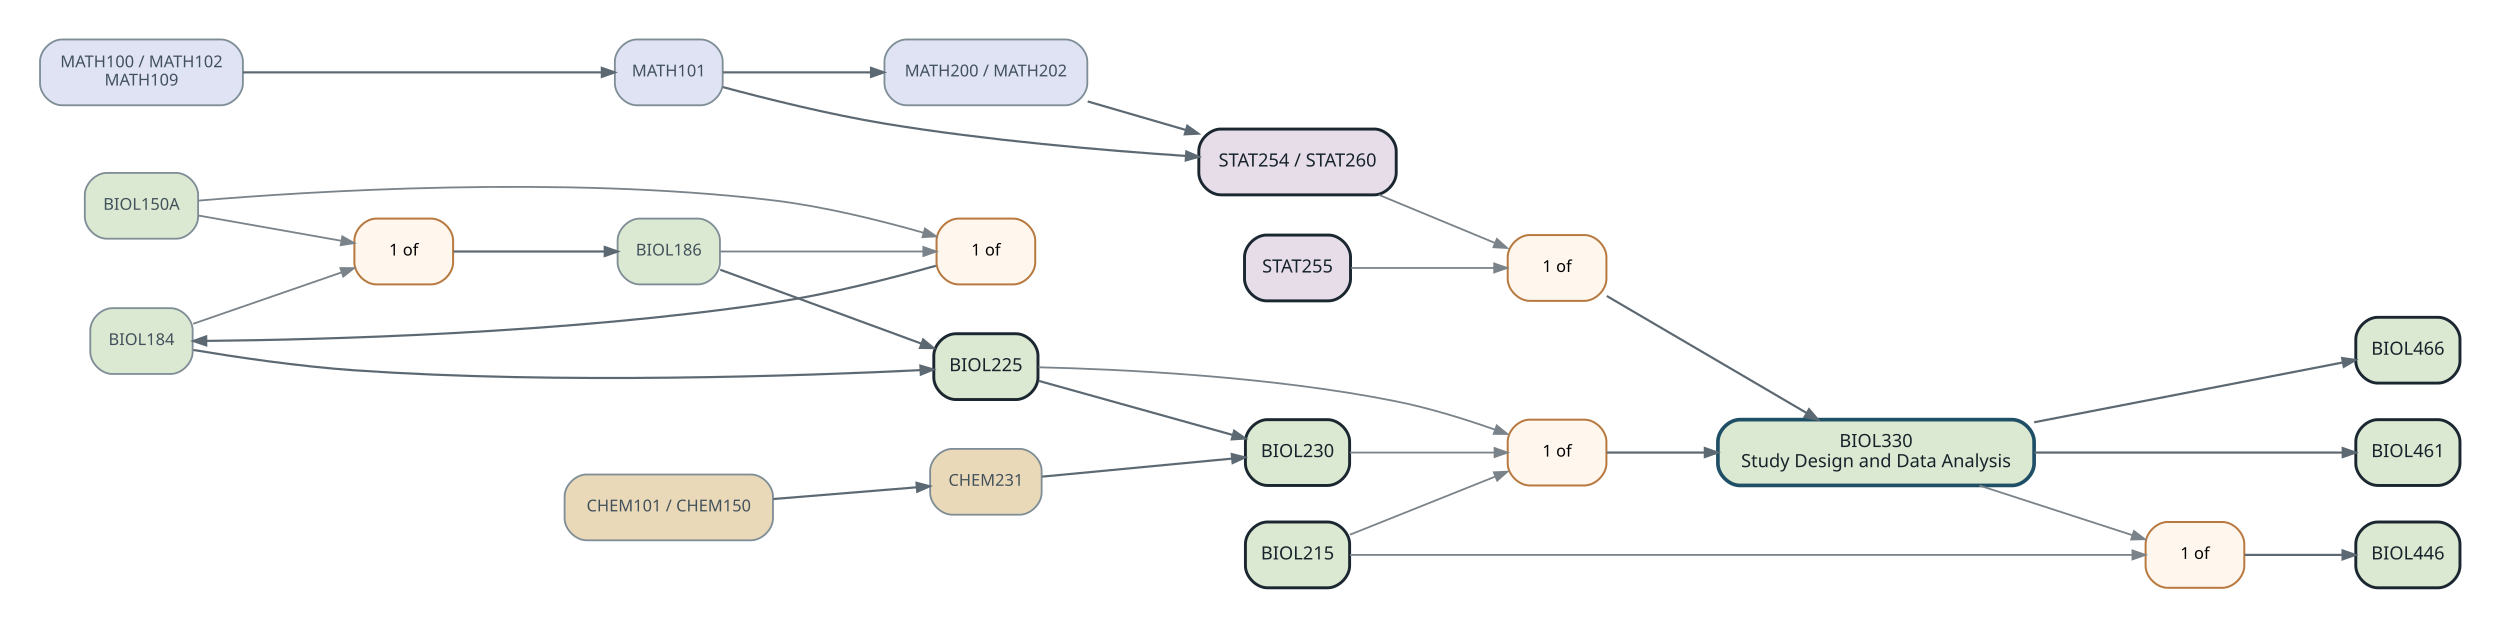
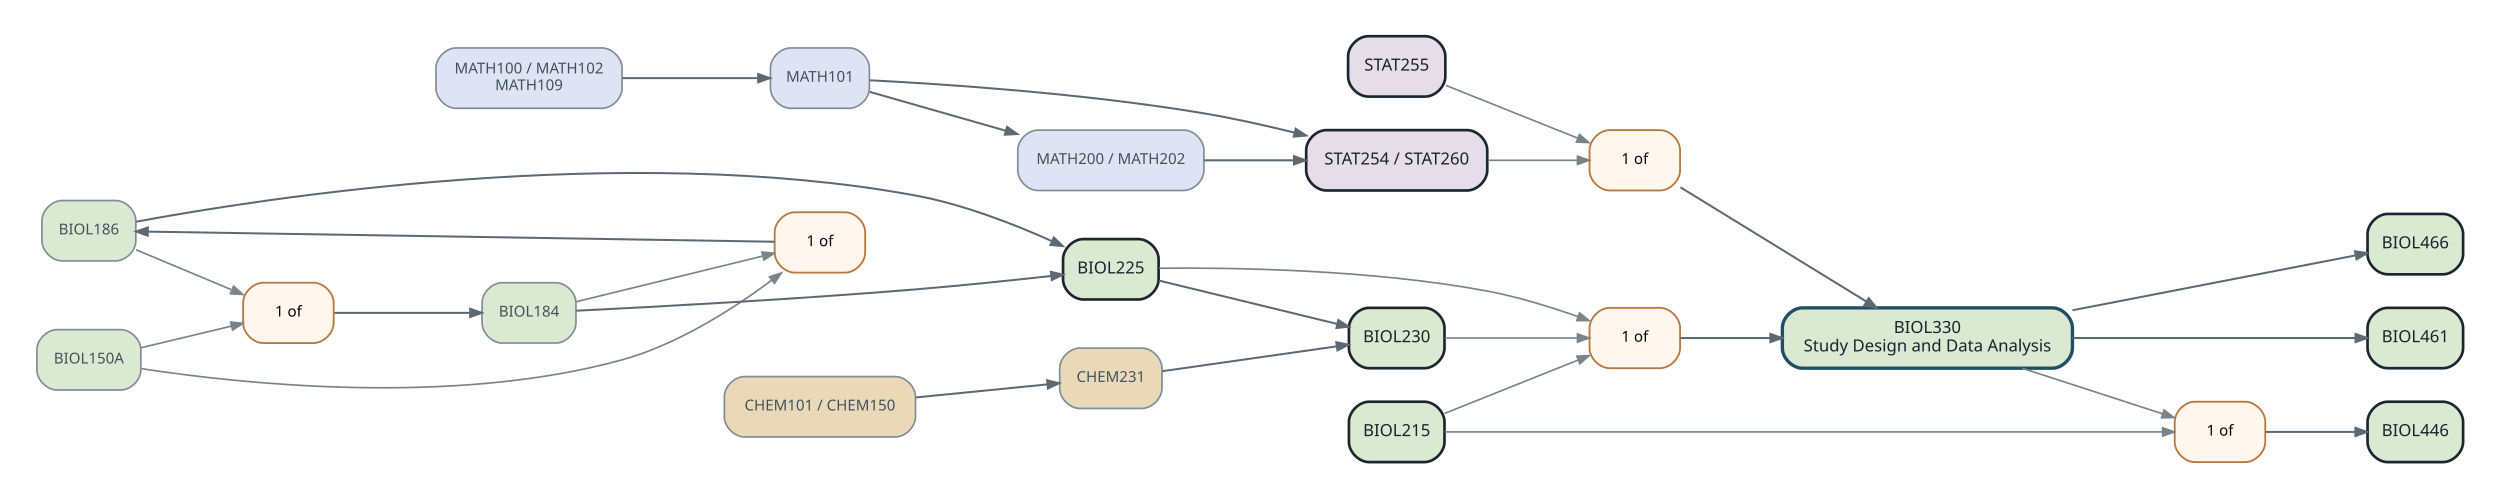
- <svg xmlns="http://www.w3.org/2000/svg" xmlns:xlink="http://www.w3.org/1999/xlink" width="1367pt" height="343pt" viewBox="0.00 0.00 1367.20 343.20">
-   <g id="graph0" class="graph" transform="scale(1 1) rotate(0) translate(21.6 321.6)">
+ <svg xmlns="http://www.w3.org/2000/svg" xmlns:xlink="http://www.w3.org/1999/xlink" width="1490pt" height="297pt" viewBox="0.00 0.00 1490.20 297.20">
+   <g id="graph0" class="graph" transform="scale(1 1) rotate(0) translate(21.6 275.6)">
    <g id="node1" class="node">
      <g id="a_node1">
        <a xlink:href="../../../courses/BIOL150A.html" xlink:title="BIOL150A: Modern Biology" target="_top">
-           <path fill="#dbe8d2" stroke="#7e8d96" d="M74.5,-227C74.5,-227 36.5,-227 36.5,-227 30.5,-227 24.5,-221 24.5,-215 24.5,-215 24.5,-203 24.5,-203 24.5,-197 30.5,-191 36.5,-191 36.5,-191 74.5,-191 74.5,-191 80.5,-191 86.5,-197 86.5,-203 86.5,-203 86.5,-215 86.5,-215 86.5,-221 80.5,-227 74.5,-227" />
-           <text text-anchor="middle" x="55.5" y="-206.8" font-family="Avenir Next" font-size="9.00" fill="#41515b">BIOL150A</text>
+           <path fill="#dbe8d2" stroke="#7e8d96" d="M50,-79C50,-79 12,-79 12,-79 6,-79 0,-73 0,-67 0,-67 0,-55 0,-55 0,-49 6,-43 12,-43 12,-43 50,-43 50,-43 56,-43 62,-49 62,-55 62,-55 62,-67 62,-67 62,-73 56,-79 50,-79" />
+           <text text-anchor="middle" x="31" y="-58.8" font-family="Avenir Next" font-size="9.00" fill="#41515b">BIOL150A</text>
        </a>
      </g>
    </g>
    <g id="node18" class="node">
-       <path fill="#fff7ee" stroke="#b7793f" stroke-width="1.1" d="M532.5,-202C532.5,-202 502.5,-202 502.5,-202 496.5,-202 490.5,-196 490.5,-190 490.5,-190 490.5,-178 490.5,-178 490.5,-172 496.5,-166 502.5,-166 502.5,-166 532.5,-166 532.5,-166 538.5,-166 544.5,-172 544.5,-178 544.5,-178 544.5,-190 544.5,-190 544.5,-196 538.5,-202 532.5,-202" />
-       <text text-anchor="middle" x="517.5" y="-181.8" font-family="Avenir Next" font-size="9.00">1 of</text>
+       <path fill="#fff7ee" stroke="#b7793f" stroke-width="1.1" d="M165,-107C165,-107 135,-107 135,-107 129,-107 123,-101 123,-95 123,-95 123,-83 123,-83 123,-77 129,-71 135,-71 135,-71 165,-71 165,-71 171,-71 177,-77 177,-83 177,-83 177,-95 177,-95 177,-101 171,-107 165,-107" />
+       <text text-anchor="middle" x="150" y="-86.8" font-family="Avenir Next" font-size="9.00">1 of</text>
    </g>
    <g id="edge1" class="edge">
-       <path fill="none" stroke="#7a8389" d="M86.59,-211.83C146.64,-216.9 285.49,-225.8 401,-212 429.22,-208.63 460.51,-200.78 483.4,-194.25" />
-       <polygon fill="#7a8389" stroke="#7a8389" points="484.18,-196.57 490.22,-192.27 482.81,-191.86 484.18,-196.57" />
+       <path fill="none" stroke="#7a8389" d="M62.13,-68.21C78.6,-72.15 99.03,-77.04 115.94,-81.09" />
+       <polygon fill="#7a8389" stroke="#7a8389" points="115.57,-83.52 122.95,-82.76 116.71,-78.75 115.57,-83.52" />
    </g>
    <g id="node19" class="node">
-       <path fill="#fff7ee" stroke="#b7793f" stroke-width="1.1" d="M214,-202C214,-202 184,-202 184,-202 178,-202 172,-196 172,-190 172,-190 172,-178 172,-178 172,-172 178,-166 184,-166 184,-166 214,-166 214,-166 220,-166 226,-172 226,-178 226,-178 226,-190 226,-190 226,-196 220,-202 214,-202" />
-       <text text-anchor="middle" x="199" y="-181.8" font-family="Avenir Next" font-size="9.00">1 of</text>
+       <path fill="#fff7ee" stroke="#b7793f" stroke-width="1.1" d="M482,-149C482,-149 452,-149 452,-149 446,-149 440,-143 440,-137 440,-137 440,-125 440,-125 440,-119 446,-113 452,-113 452,-113 482,-113 482,-113 488,-113 494,-119 494,-125 494,-125 494,-137 494,-137 494,-143 488,-149 482,-149" />
+       <text text-anchor="middle" x="467" y="-128.8" font-family="Avenir Next" font-size="9.00">1 of</text>
    </g>
    <g id="edge4" class="edge">
-       <path fill="none" stroke="#7a8389" d="M86.51,-203.7C109.45,-199.65 141.05,-194.06 164.76,-189.87" />
-       <polygon fill="#7a8389" stroke="#7a8389" points="165.37,-192.25 171.84,-188.62 164.52,-187.43 165.37,-192.25" />
+       <path fill="none" stroke="#7a8389" d="M62.43,-55.72C119.76,-46.93 247.15,-32.86 349,-61 382.3,-70.2 415.66,-91.66 438.19,-108.42" />
+       <polygon fill="#7a8389" stroke="#7a8389" points="436.9,-110.51 443.96,-112.78 439.86,-106.61 436.9,-110.51" />
    </g>
    <g id="node2" class="node">
      <g id="a_node2">
-         <a xlink:href="../../../courses/BIOL184.html" xlink:title="BIOL184: Evolution and Biodiversity" target="_top">
-           <path fill="#dbe8d2" stroke="#7e8d96" d="M71.5,-153C71.5,-153 39.5,-153 39.5,-153 33.5,-153 27.5,-147 27.5,-141 27.5,-141 27.5,-129 27.5,-129 27.5,-123 33.5,-117 39.5,-117 39.5,-117 71.5,-117 71.5,-117 77.5,-117 83.5,-123 83.5,-129 83.5,-129 83.5,-141 83.5,-141 83.5,-147 77.5,-153 71.5,-153" />
-           <text text-anchor="middle" x="55.5" y="-132.8" font-family="Avenir Next" font-size="9.00" fill="#41515b">BIOL184</text>
+         <a xlink:href="../../../courses/BIOL186.html" xlink:title="BIOL186: Physiology and Cell Biology" target="_top">
+           <path fill="#dbe8d2" stroke="#7e8d96" d="M47,-156C47,-156 15,-156 15,-156 9,-156 3,-150 3,-144 3,-144 3,-132 3,-132 3,-126 9,-120 15,-120 15,-120 47,-120 47,-120 53,-120 59,-126 59,-132 59,-132 59,-144 59,-144 59,-150 53,-156 47,-156" />
+           <text text-anchor="middle" x="31" y="-135.8" font-family="Avenir Next" font-size="9.00" fill="#41515b">BIOL186</text>
        </a>
      </g>
    </g>
    <g id="node7" class="node">
      <g id="a_node7">
        <a xlink:href="../../../courses/BIOL225.html" xlink:title="BIOL225: Principles of Cell Biology" target="_top">
-           <path fill="#dbe8d2" stroke="#1b2730" stroke-width="1.6" d="M534,-139C534,-139 501,-139 501,-139 495,-139 489,-133 489,-127 489,-127 489,-115 489,-115 489,-109 495,-103 501,-103 501,-103 534,-103 534,-103 540,-103 546,-109 546,-115 546,-115 546,-127 546,-127 546,-133 540,-139 534,-139" />
-           <text text-anchor="middle" x="517.5" y="-118.5" font-family="Avenir Next" font-size="10.00" fill="#17232b">BIOL225</text>
-         </a>
-       </g>
-     </g>
-     <g id="edge8" class="edge">
-       <path fill="none" stroke="#5d6972" stroke-width="1.2" d="M83.93,-130.12C107.26,-126.22 141.71,-121.09 172,-119 284.96,-111.21 419.23,-116.04 481.54,-119.08" />
-       <polygon fill="#5d6972" stroke="#5d6972" stroke-width="1.2" points="481.66,-121.54 488.77,-119.44 481.9,-116.64 481.66,-121.54" />
-     </g>
-     <g id="edge5" class="edge">
-       <path fill="none" stroke="#7a8389" d="M83.78,-144.45C106.98,-152.48 140.35,-164.04 165.04,-172.59" />
-       <polygon fill="#7a8389" stroke="#7a8389" points="164.34,-174.94 171.76,-174.91 165.94,-170.31 164.34,-174.94" />
+           <path fill="#dbe8d2" stroke="#1b2730" stroke-width="1.6" d="M657,-133C657,-133 624,-133 624,-133 618,-133 612,-127 612,-121 612,-121 612,-109 612,-109 612,-103 618,-97 624,-97 624,-97 657,-97 657,-97 663,-97 669,-103 669,-109 669,-109 669,-121 669,-121 669,-127 663,-133 657,-133" />
+           <text text-anchor="middle" x="640.5" y="-112.5" font-family="Avenir Next" font-size="10.00" fill="#17232b">BIOL225</text>
+         </a>
+       </g>
+     </g>
+     <g id="edge7" class="edge">
+       <path fill="none" stroke="#5d6972" stroke-width="1.2" d="M59.23,-143.38C134.14,-157.29 349.32,-191.15 524,-159 552.43,-153.77 582.92,-141.86 605.43,-131.75" />
+       <polygon fill="#5d6972" stroke="#5d6972" stroke-width="1.2" points="606.5,-133.95 611.85,-128.82 604.47,-129.5 606.5,-133.95" />
+     </g>
+     <g id="edge2" class="edge">
+       <path fill="none" stroke="#7a8389" d="M59.14,-126.64C76.06,-119.55 97.96,-110.38 115.9,-102.86" />
+       <polygon fill="#7a8389" stroke="#7a8389" points="117.31,-104.93 122.82,-99.97 115.41,-100.41 117.31,-104.93" />
    </g>
    <g id="node3" class="node">
      <g id="a_node3">
+         <a xlink:href="../../../courses/BIOL184.html" xlink:title="BIOL184: Evolution and Biodiversity" target="_top">
+           <path fill="#dbe8d2" stroke="#7e8d96" d="M309.5,-107C309.5,-107 277.5,-107 277.5,-107 271.5,-107 265.5,-101 265.5,-95 265.5,-95 265.5,-83 265.5,-83 265.5,-77 271.5,-71 277.5,-71 277.5,-71 309.5,-71 309.5,-71 315.5,-71 321.5,-77 321.5,-83 321.5,-83 321.5,-95 321.5,-95 321.5,-101 315.5,-107 309.5,-107" />
+           <text text-anchor="middle" x="293.5" y="-86.8" font-family="Avenir Next" font-size="9.00" fill="#41515b">BIOL184</text>
+         </a>
+       </g>
+     </g>
+     <g id="edge8" class="edge">
+       <path fill="none" stroke="#5d6972" stroke-width="1.2" d="M321.73,-90.29C364.73,-92.4 451,-96.98 524,-103 551.19,-105.24 581.92,-108.47 604.84,-111.01" />
+       <polygon fill="#5d6972" stroke="#5d6972" stroke-width="1.2" points="604.76,-113.47 611.99,-111.81 605.31,-108.6 604.76,-113.47" />
+     </g>
+     <g id="edge5" class="edge">
+       <path fill="none" stroke="#7a8389" d="M321.67,-95.66C351.79,-103.03 400.38,-114.93 432.75,-122.86" />
+       <polygon fill="#7a8389" stroke="#7a8389" points="432.41,-125.3 439.8,-124.58 433.58,-120.54 432.41,-125.3" />
+     </g>
+     <g id="node4" class="node">
+       <g id="a_node4">
        <a xlink:href="../../../courses/MATH100.html" xlink:title="Equivalent or cross-listed: MATH100: Calculus I | MATH102: Calculus for Students in the Social and Biological Sciences | MATH109: Introduction to Calculus" target="_top">
-           <path fill="#dfe3f4" stroke="#7e8d96" d="M99,-300C99,-300 12,-300 12,-300 6,-300 0,-294 0,-288 0,-288 0,-276 0,-276 0,-270 6,-264 12,-264 12,-264 99,-264 99,-264 105,-264 111,-270 111,-276 111,-276 111,-288 111,-288 111,-294 105,-300 99,-300" />
-           <text text-anchor="middle" x="55.5" y="-284.8" font-family="Avenir Next" font-size="9.00" fill="#41515b">MATH100 / MATH102</text>
-           <text text-anchor="middle" x="55.5" y="-274.8" font-family="Avenir Next" font-size="9.00" fill="#41515b">MATH109</text>
+           <path fill="#dfe3f4" stroke="#7e8d96" d="M337,-247C337,-247 250,-247 250,-247 244,-247 238,-241 238,-235 238,-235 238,-223 238,-223 238,-217 244,-211 250,-211 250,-211 337,-211 337,-211 343,-211 349,-217 349,-223 349,-223 349,-235 349,-235 349,-241 343,-247 337,-247" />
+           <text text-anchor="middle" x="293.5" y="-231.8" font-family="Avenir Next" font-size="9.00" fill="#41515b">MATH100 / MATH102</text>
+           <text text-anchor="middle" x="293.5" y="-221.8" font-family="Avenir Next" font-size="9.00" fill="#41515b">MATH109</text>
        </a>
      </g>
    </g>
    <g id="node6" class="node">
      <g id="a_node6">
        <a xlink:href="../../../courses/MATH101.html" xlink:title="MATH101: Calculus II" target="_top">
-           <path fill="#dfe3f4" stroke="#7e8d96" d="M361.5,-300C361.5,-300 326.5,-300 326.5,-300 320.5,-300 314.5,-294 314.5,-288 314.5,-288 314.5,-276 314.5,-276 314.5,-270 320.5,-264 326.5,-264 326.5,-264 361.5,-264 361.5,-264 367.5,-264 373.5,-270 373.5,-276 373.5,-276 373.5,-288 373.5,-288 373.5,-294 367.5,-300 361.5,-300" />
-           <text text-anchor="middle" x="344" y="-279.8" font-family="Avenir Next" font-size="9.00" fill="#41515b">MATH101</text>
+           <path fill="#dfe3f4" stroke="#7e8d96" d="M484.5,-247C484.5,-247 449.5,-247 449.5,-247 443.5,-247 437.5,-241 437.5,-235 437.5,-235 437.5,-223 437.5,-223 437.5,-217 443.5,-211 449.5,-211 449.5,-211 484.5,-211 484.5,-211 490.5,-211 496.5,-217 496.5,-223 496.5,-223 496.5,-235 496.5,-235 496.5,-241 490.5,-247 484.5,-247" />
+           <text text-anchor="middle" x="467" y="-226.8" font-family="Avenir Next" font-size="9.00" fill="#41515b">MATH101</text>
        </a>
      </g>
    </g>
    <g id="edge24" class="edge">
-       <path fill="none" stroke="#5d6972" stroke-width="1.2" d="M111.06,-282C168.66,-282 257.81,-282 307.12,-282" />
-       <polygon fill="#5d6972" stroke="#5d6972" stroke-width="1.2" points="307.39,-284.45 314.39,-282 307.39,-279.55 307.39,-284.45" />
-     </g>
-     <g id="node4" class="node">
-       <g id="a_node4">
-         <a xlink:href="../../../courses/BIOL186.html" xlink:title="BIOL186: Physiology and Cell Biology" target="_top">
-           <path fill="#dbe8d2" stroke="#7e8d96" d="M360,-202C360,-202 328,-202 328,-202 322,-202 316,-196 316,-190 316,-190 316,-178 316,-178 316,-172 322,-166 328,-166 328,-166 360,-166 360,-166 366,-166 372,-172 372,-178 372,-178 372,-190 372,-190 372,-196 366,-202 360,-202" />
-           <text text-anchor="middle" x="344" y="-181.8" font-family="Avenir Next" font-size="9.00" fill="#41515b">BIOL186</text>
-         </a>
-       </g>
-     </g>
-     <g id="edge7" class="edge">
-       <path fill="none" stroke="#5d6972" stroke-width="1.2" d="M372.17,-174.02C401.98,-163.07 449.87,-145.48 482.23,-133.59" />
-       <polygon fill="#5d6972" stroke="#5d6972" stroke-width="1.2" points="483.16,-135.86 488.88,-131.14 481.47,-131.26 483.16,-135.86" />
-     </g>
-     <g id="edge2" class="edge">
-       <path fill="none" stroke="#7a8389" d="M372.17,-184C402.29,-184 450.88,-184 483.25,-184" />
-       <polygon fill="#7a8389" stroke="#7a8389" points="483.3,-186.45 490.3,-184 483.3,-181.55 483.3,-186.45" />
+       <path fill="none" stroke="#5d6972" stroke-width="1.2" d="M349.24,-229C375.71,-229 406.74,-229 430.16,-229" />
+       <polygon fill="#5d6972" stroke="#5d6972" stroke-width="1.2" points="430.17,-231.45 437.17,-229 430.17,-226.55 430.17,-231.45" />
    </g>
    <g id="node5" class="node">
      <g id="a_node5">
        <a xlink:href="../../../courses/CHEM101.html" xlink:title="Equivalent or cross-listed: CHEM101: Fundamentals of Chemistry from Atoms to Materials | CHEM150: Engineering Chemistry" target="_top">
-           <path fill="#ead9b8" stroke="#7e8d96" d="M389,-62C389,-62 299,-62 299,-62 293,-62 287,-56 287,-50 287,-50 287,-38 287,-38 287,-32 293,-26 299,-26 299,-26 389,-26 389,-26 395,-26 401,-32 401,-38 401,-38 401,-50 401,-50 401,-56 395,-62 389,-62" />
-           <text text-anchor="middle" x="344" y="-41.8" font-family="Avenir Next" font-size="9.00" fill="#41515b">CHEM101 / CHEM150</text>
+           <path fill="#ead9b8" stroke="#7e8d96" d="M512,-51C512,-51 422,-51 422,-51 416,-51 410,-45 410,-39 410,-39 410,-27 410,-27 410,-21 416,-15 422,-15 422,-15 512,-15 512,-15 518,-15 524,-21 524,-27 524,-27 524,-39 524,-39 524,-45 518,-51 512,-51" />
+           <text text-anchor="middle" x="467" y="-30.8" font-family="Avenir Next" font-size="9.00" fill="#41515b">CHEM101 / CHEM150</text>
        </a>
      </g>
    </g>
    <g id="node8" class="node">
      <g id="a_node8">
        <a xlink:href="../../../courses/CHEM231.html" xlink:title="CHEM231: Introduction to Organic Chemistry" target="_top">
-           <path fill="#ead9b8" stroke="#7e8d96" d="M536,-76C536,-76 499,-76 499,-76 493,-76 487,-70 487,-64 487,-64 487,-52 487,-52 487,-46 493,-40 499,-40 499,-40 536,-40 536,-40 542,-40 548,-46 548,-52 548,-52 548,-64 548,-64 548,-70 542,-76 536,-76" />
-           <text text-anchor="middle" x="517.5" y="-55.8" font-family="Avenir Next" font-size="9.00" fill="#41515b">CHEM231</text>
+           <path fill="#ead9b8" stroke="#7e8d96" d="M659,-68C659,-68 622,-68 622,-68 616,-68 610,-62 610,-56 610,-56 610,-44 610,-44 610,-38 616,-32 622,-32 622,-32 659,-32 659,-32 665,-32 671,-38 671,-44 671,-44 671,-56 671,-56 671,-62 665,-68 659,-68" />
+           <text text-anchor="middle" x="640.5" y="-47.8" font-family="Avenir Next" font-size="9.00" fill="#41515b">CHEM231</text>
        </a>
      </g>
    </g>
    <g id="edge23" class="edge">
-       <path fill="none" stroke="#5d6972" stroke-width="1.2" d="M401.16,-48.58C426.89,-50.69 456.69,-53.12 479.55,-54.98" />
-       <polygon fill="#5d6972" stroke="#5d6972" stroke-width="1.2" points="479.54,-57.44 486.71,-55.57 479.94,-52.56 479.54,-57.44" />
+       <path fill="none" stroke="#5d6972" stroke-width="1.2" d="M524.16,-38.57C549.89,-41.12 579.69,-44.07 602.55,-46.34" />
+       <polygon fill="#5d6972" stroke="#5d6972" stroke-width="1.2" points="602.51,-48.79 609.71,-47.05 602.99,-43.92 602.51,-48.79" />
    </g>
    <g id="node9" class="node">
      <g id="a_node9">
        <a xlink:href="../../../courses/MATH200.html" xlink:title="Equivalent or cross-listed: MATH200: Calculus III | MATH202: Intermediate Calculus for CSC and EOS" target="_top">
-           <path fill="#dfe3f4" stroke="#7e8d96" d="M561,-300C561,-300 474,-300 474,-300 468,-300 462,-294 462,-288 462,-288 462,-276 462,-276 462,-270 468,-264 474,-264 474,-264 561,-264 561,-264 567,-264 573,-270 573,-276 573,-276 573,-288 573,-288 573,-294 567,-300 561,-300" />
-           <text text-anchor="middle" x="517.5" y="-279.8" font-family="Avenir Next" font-size="9.00" fill="#41515b">MATH200 / MATH202</text>
+           <path fill="#dfe3f4" stroke="#7e8d96" d="M684,-198C684,-198 597,-198 597,-198 591,-198 585,-192 585,-186 585,-186 585,-174 585,-174 585,-168 591,-162 597,-162 597,-162 684,-162 684,-162 690,-162 696,-168 696,-174 696,-174 696,-186 696,-186 696,-192 690,-198 684,-198" />
+           <text text-anchor="middle" x="640.5" y="-177.8" font-family="Avenir Next" font-size="9.00" fill="#41515b">MATH200 / MATH202</text>
        </a>
      </g>
    </g>
    <g id="edge25" class="edge">
-       <path fill="none" stroke="#5d6972" stroke-width="1.2" d="M373.71,-282C395.68,-282 426.79,-282 454.37,-282" />
-       <polygon fill="#5d6972" stroke="#5d6972" stroke-width="1.2" points="454.67,-284.45 461.67,-282 454.67,-279.55 454.67,-284.45" />
+       <path fill="none" stroke="#5d6972" stroke-width="1.2" d="M496.71,-220.8C518.77,-214.49 550.06,-205.56 577.72,-197.65" />
+       <polygon fill="#5d6972" stroke="#5d6972" stroke-width="1.2" points="578.61,-199.94 584.67,-195.67 577.27,-195.23 578.61,-199.94" />
    </g>
    <g id="node12" class="node">
      <g id="a_node12">
        <a xlink:href="../../../courses/STAT254.html" xlink:title="Equivalent or cross-listed: STAT254: Probability and Statistics for Engineers | STAT260: Introduction to Probability and Statistics I" target="_top">
-           <path fill="#e6dde9" stroke="#1b2730" stroke-width="1.6" d="M730,-251C730,-251 646,-251 646,-251 640,-251 634,-245 634,-239 634,-239 634,-227 634,-227 634,-221 640,-215 646,-215 646,-215 730,-215 730,-215 736,-215 742,-221 742,-227 742,-227 742,-239 742,-239 742,-245 736,-251 730,-251" />
-           <text text-anchor="middle" x="688" y="-230.5" font-family="Avenir Next" font-size="10.00" fill="#17232b">STAT254 / STAT260</text>
+           <path fill="#e6dde9" stroke="#1b2730" stroke-width="1.6" d="M853,-198C853,-198 769,-198 769,-198 763,-198 757,-192 757,-186 757,-186 757,-174 757,-174 757,-168 763,-162 769,-162 769,-162 853,-162 853,-162 859,-162 865,-168 865,-174 865,-174 865,-186 865,-186 865,-192 859,-198 853,-198" />
+           <text text-anchor="middle" x="811" y="-177.5" font-family="Avenir Next" font-size="10.00" fill="#17232b">STAT254 / STAT260</text>
        </a>
      </g>
    </g>
    <g id="edge27" class="edge">
-       <path fill="none" stroke="#5d6972" stroke-width="1.2" d="M373.62,-273.95C397.16,-267.62 431.5,-259.05 462,-254 517.48,-244.82 581.37,-239.34 626.85,-236.29" />
-       <polygon fill="#5d6972" stroke="#5d6972" stroke-width="1.2" points="627.17,-238.72 633.99,-235.82 626.85,-233.83 627.17,-238.72" />
+       <path fill="none" stroke="#5d6972" stroke-width="1.2" d="M496.61,-227.73C539.98,-225.51 624.85,-219.95 696,-208 713.74,-205.02 732.81,-200.77 750.17,-196.47" />
+       <polygon fill="#5d6972" stroke="#5d6972" stroke-width="1.2" points="750.79,-198.84 756.99,-194.76 749.6,-194.09 750.79,-198.84" />
    </g>
    <g id="node11" class="node">
      <g id="a_node11">
        <a xlink:href="../../../courses/BIOL230.html" xlink:title="BIOL230: Principles of Genetics" target="_top">
-           <path fill="#dbe8d2" stroke="#1b2730" stroke-width="1.6" d="M704.5,-92C704.5,-92 671.5,-92 671.5,-92 665.5,-92 659.5,-86 659.5,-80 659.5,-80 659.5,-68 659.5,-68 659.5,-62 665.5,-56 671.5,-56 671.5,-56 704.5,-56 704.5,-56 710.5,-56 716.5,-62 716.5,-68 716.5,-68 716.5,-80 716.5,-80 716.5,-86 710.5,-92 704.5,-92" />
-           <text text-anchor="middle" x="688" y="-71.5" font-family="Avenir Next" font-size="10.00" fill="#17232b">BIOL230</text>
+           <path fill="#dbe8d2" stroke="#1b2730" stroke-width="1.6" d="M827.5,-92C827.5,-92 794.5,-92 794.5,-92 788.5,-92 782.5,-86 782.5,-80 782.5,-80 782.5,-68 782.5,-68 782.5,-62 788.5,-56 794.5,-56 794.5,-56 827.5,-56 827.5,-56 833.5,-56 839.5,-62 839.5,-68 839.5,-68 839.5,-80 839.5,-80 839.5,-86 833.5,-92 827.5,-92" />
+           <text text-anchor="middle" x="811" y="-71.5" font-family="Avenir Next" font-size="10.00" fill="#17232b">BIOL230</text>
        </a>
      </g>
    </g>
    <g id="edge9" class="edge">
-       <path fill="none" stroke="#5d6972" stroke-width="1.2" d="M546.32,-113.24C575.44,-105.12 621.18,-92.36 652.56,-83.61" />
-       <polygon fill="#5d6972" stroke="#5d6972" stroke-width="1.2" points="653.33,-85.94 659.41,-81.69 652.01,-81.22 653.33,-85.94" />
+       <path fill="none" stroke="#5d6972" stroke-width="1.2" d="M669.32,-108.23C698.44,-101.15 744.18,-90.01 775.56,-82.38" />
+       <polygon fill="#5d6972" stroke="#5d6972" stroke-width="1.2" points="776.19,-84.75 782.41,-80.71 775.03,-79.99 776.19,-84.75" />
    </g>
    <g id="node21" class="node">
-       <path fill="#fff7ee" stroke="#b7793f" stroke-width="1.1" d="M845,-92C845,-92 815,-92 815,-92 809,-92 803,-86 803,-80 803,-80 803,-68 803,-68 803,-62 809,-56 815,-56 815,-56 845,-56 845,-56 851,-56 857,-62 857,-68 857,-68 857,-80 857,-80 857,-86 851,-92 845,-92" />
-       <text text-anchor="middle" x="830" y="-71.8" font-family="Avenir Next" font-size="9.00">1 of</text>
+       <path fill="#fff7ee" stroke="#b7793f" stroke-width="1.1" d="M968,-92C968,-92 938,-92 938,-92 932,-92 926,-86 926,-80 926,-80 926,-68 926,-68 926,-62 932,-56 938,-56 938,-56 968,-56 968,-56 974,-56 980,-62 980,-68 980,-68 980,-80 980,-80 980,-86 974,-92 968,-92" />
+       <text text-anchor="middle" x="953" y="-71.8" font-family="Avenir Next" font-size="9.00">1 of</text>
    </g>
    <g id="edge14" class="edge">
-       <path fill="none" stroke="#7a8389" d="M546.31,-120.65C588.86,-119.67 672.51,-115.95 742,-102 760.24,-98.34 780.02,-92.16 796.11,-86.53" />
-       <polygon fill="#7a8389" stroke="#7a8389" points="796.99,-88.82 802.76,-84.17 795.34,-84.2 796.99,-88.82" />
+       <path fill="none" stroke="#7a8389" d="M669.3,-115.63C711.84,-116.08 795.46,-114.99 865,-102 883.29,-98.58 903.07,-92.42 919.15,-86.75" />
+       <polygon fill="#7a8389" stroke="#7a8389" points="920.04,-89.03 925.8,-84.36 918.38,-84.42 920.04,-89.03" />
    </g>
    <g id="edge10" class="edge">
-       <path fill="none" stroke="#5d6972" stroke-width="1.2" d="M548.24,-60.82C577.28,-63.58 621.46,-67.78 652.13,-70.69" />
-       <polygon fill="#5d6972" stroke="#5d6972" stroke-width="1.2" points="652.04,-73.14 659.24,-71.36 652.5,-68.26 652.04,-73.14" />
+       <path fill="none" stroke="#5d6972" stroke-width="1.2" d="M671.24,-54.24C700.28,-58.37 744.46,-64.66 775.13,-69.03" />
+       <polygon fill="#5d6972" stroke="#5d6972" stroke-width="1.2" points="774.96,-71.48 782.24,-70.05 775.65,-66.63 774.96,-71.48" />
    </g>
    <g id="edge26" class="edge">
-       <path fill="none" stroke="#5d6972" stroke-width="1.2" d="M573.21,-266.09C590.34,-261.11 609.35,-255.58 626.84,-250.5" />
-       <polygon fill="#5d6972" stroke="#5d6972" stroke-width="1.2" points="627.68,-252.8 633.72,-248.49 626.31,-248.1 627.68,-252.8" />
+       <path fill="none" stroke="#5d6972" stroke-width="1.2" d="M696.21,-180C713.19,-180 732.01,-180 749.37,-180" />
+       <polygon fill="#5d6972" stroke="#5d6972" stroke-width="1.2" points="749.72,-182.45 756.72,-180 749.72,-177.55 749.72,-182.45" />
    </g>
    <g id="node10" class="node">
      <g id="a_node10">
        <a xlink:href="../../../courses/BIOL215.html" xlink:title="BIOL215: Principles of Ecology" target="_top">
-           <path fill="#dbe8d2" stroke="#1b2730" stroke-width="1.6" d="M704.5,-36C704.5,-36 671.5,-36 671.5,-36 665.5,-36 659.5,-30 659.5,-24 659.5,-24 659.5,-12 659.5,-12 659.5,-6 665.5,0 671.5,0 671.5,0 704.5,0 704.5,0 710.5,0 716.5,-6 716.5,-12 716.5,-12 716.5,-24 716.5,-24 716.5,-30 710.5,-36 704.5,-36" />
-           <text text-anchor="middle" x="688" y="-15.5" font-family="Avenir Next" font-size="10.00" fill="#17232b">BIOL215</text>
+           <path fill="#dbe8d2" stroke="#1b2730" stroke-width="1.6" d="M827.5,-36C827.5,-36 794.5,-36 794.5,-36 788.5,-36 782.5,-30 782.5,-24 782.5,-24 782.5,-12 782.5,-12 782.5,-6 788.5,0 794.5,0 794.5,0 827.5,0 827.5,0 833.5,0 839.5,-6 839.5,-12 839.5,-12 839.5,-24 839.5,-24 839.5,-30 833.5,-36 827.5,-36" />
+           <text text-anchor="middle" x="811" y="-15.5" font-family="Avenir Next" font-size="10.00" fill="#17232b">BIOL215</text>
        </a>
      </g>
    </g>
    <g id="edge13" class="edge">
-       <path fill="none" stroke="#7a8389" d="M716.66,-29.06C739.53,-38.21 772.06,-51.23 796.24,-60.89" />
-       <polygon fill="#7a8389" stroke="#7a8389" points="795.41,-63.2 802.82,-63.53 797.23,-58.65 795.41,-63.2" />
+       <path fill="none" stroke="#7a8389" d="M839.66,-29.06C862.53,-38.21 895.06,-51.23 919.24,-60.89" />
+       <polygon fill="#7a8389" stroke="#7a8389" points="918.41,-63.2 925.82,-63.53 920.23,-58.65 918.41,-63.2" />
    </g>
    <g id="node22" class="node">
-       <path fill="#fff7ee" stroke="#b7793f" stroke-width="1.1" d="M1194,-36C1194,-36 1164,-36 1164,-36 1158,-36 1152,-30 1152,-24 1152,-24 1152,-12 1152,-12 1152,-6 1158,0 1164,0 1164,0 1194,0 1194,0 1200,0 1206,-6 1206,-12 1206,-12 1206,-24 1206,-24 1206,-30 1200,-36 1194,-36" />
-       <text text-anchor="middle" x="1179" y="-15.8" font-family="Avenir Next" font-size="9.00">1 of</text>
+       <path fill="#fff7ee" stroke="#b7793f" stroke-width="1.1" d="M1317,-36C1317,-36 1287,-36 1287,-36 1281,-36 1275,-30 1275,-24 1275,-24 1275,-12 1275,-12 1275,-6 1281,0 1287,0 1287,0 1317,0 1317,0 1323,0 1329,-6 1329,-12 1329,-12 1329,-24 1329,-24 1329,-30 1323,-36 1317,-36" />
+       <text text-anchor="middle" x="1302" y="-15.8" font-family="Avenir Next" font-size="9.00">1 of</text>
    </g>
    <g id="edge18" class="edge">
-       <path fill="none" stroke="#7a8389" d="M716.69,-18C800.89,-18 1053.61,-18 1144.76,-18" />
-       <polygon fill="#7a8389" stroke="#7a8389" points="1144.81,-20.45 1151.81,-18 1144.81,-15.55 1144.81,-20.45" />
+       <path fill="none" stroke="#7a8389" d="M839.69,-18C923.89,-18 1176.61,-18 1267.76,-18" />
+       <polygon fill="#7a8389" stroke="#7a8389" points="1267.81,-20.45 1274.81,-18 1267.81,-15.55 1267.81,-20.45" />
    </g>
    <g id="edge15" class="edge">
-       <path fill="none" stroke="#7a8389" d="M716.66,-74C739.34,-74 771.51,-74 795.62,-74" />
-       <polygon fill="#7a8389" stroke="#7a8389" points="795.82,-76.45 802.82,-74 795.82,-71.55 795.82,-76.45" />
+       <path fill="none" stroke="#7a8389" d="M839.66,-74C862.34,-74 894.51,-74 918.62,-74" />
+       <polygon fill="#7a8389" stroke="#7a8389" points="918.82,-76.45 925.82,-74 918.82,-71.55 918.82,-76.45" />
    </g>
    <g id="node20" class="node">
-       <path fill="#fff7ee" stroke="#b7793f" stroke-width="1.1" d="M845,-193C845,-193 815,-193 815,-193 809,-193 803,-187 803,-181 803,-181 803,-169 803,-169 803,-163 809,-157 815,-157 815,-157 845,-157 845,-157 851,-157 857,-163 857,-169 857,-169 857,-181 857,-181 857,-187 851,-193 845,-193" />
-       <text text-anchor="middle" x="830" y="-172.8" font-family="Avenir Next" font-size="9.00">1 of</text>
+       <path fill="#fff7ee" stroke="#b7793f" stroke-width="1.1" d="M968,-198C968,-198 938,-198 938,-198 932,-198 926,-192 926,-186 926,-186 926,-174 926,-174 926,-168 932,-162 938,-162 938,-162 968,-162 968,-162 974,-162 980,-168 980,-174 980,-174 980,-186 980,-186 980,-192 974,-198 968,-198" />
+       <text text-anchor="middle" x="953" y="-177.8" font-family="Avenir Next" font-size="9.00">1 of</text>
    </g>
    <g id="edge12" class="edge">
-       <path fill="none" stroke="#7a8389" d="M732.53,-214.97C752.98,-206.5 776.95,-196.56 795.89,-188.72" />
-       <polygon fill="#7a8389" stroke="#7a8389" points="797.09,-190.87 802.62,-185.93 795.22,-186.34 797.09,-190.87" />
+       <path fill="none" stroke="#7a8389" d="M865.33,-180C883.29,-180 902.8,-180 918.76,-180" />
+       <polygon fill="#7a8389" stroke="#7a8389" points="918.82,-182.45 925.82,-180 918.82,-177.55 918.82,-182.45" />
    </g>
    <g id="node13" class="node">
      <g id="a_node13">
        <a xlink:href="../../../courses/STAT255.html" xlink:title="STAT255: Statistics for Life Sciences I" target="_top">
-           <path fill="#e6dde9" stroke="#1b2730" stroke-width="1.6" d="M705,-193C705,-193 671,-193 671,-193 665,-193 659,-187 659,-181 659,-181 659,-169 659,-169 659,-163 665,-157 671,-157 671,-157 705,-157 705,-157 711,-157 717,-163 717,-169 717,-169 717,-181 717,-181 717,-187 711,-193 705,-193" />
-           <text text-anchor="middle" x="688" y="-172.5" font-family="Avenir Next" font-size="10.00" fill="#17232b">STAT255</text>
+           <path fill="#e6dde9" stroke="#1b2730" stroke-width="1.6" d="M828,-254C828,-254 794,-254 794,-254 788,-254 782,-248 782,-242 782,-242 782,-230 782,-230 782,-224 788,-218 794,-218 794,-218 828,-218 828,-218 834,-218 840,-224 840,-230 840,-230 840,-242 840,-242 840,-248 834,-254 828,-254" />
+           <text text-anchor="middle" x="811" y="-233.5" font-family="Avenir Next" font-size="10.00" fill="#17232b">STAT255</text>
        </a>
      </g>
    </g>
    <g id="edge11" class="edge">
-       <path fill="none" stroke="#7a8389" d="M717.33,-175C739.92,-175 771.62,-175 795.47,-175" />
-       <polygon fill="#7a8389" stroke="#7a8389" points="795.61,-177.45 802.61,-175 795.61,-172.55 795.61,-177.45" />
+       <path fill="none" stroke="#7a8389" d="M840.33,-224.67C863.12,-215.55 895.17,-202.73 919.09,-193.16" />
+       <polygon fill="#7a8389" stroke="#7a8389" points="920.02,-195.43 925.61,-190.56 918.2,-190.88 920.02,-195.43" />
    </g>
    <g id="node14" class="node">
      <g id="a_node14">
        <a xlink:href="../../../courses/BIOL330.html" xlink:title="BIOL330: Study Design and Data Analysis" target="_top">
-           <path fill="#dbe8d2" stroke="#1f4f66" stroke-width="2" d="M1079,-92C1079,-92 930,-92 930,-92 924,-92 918,-86 918,-80 918,-80 918,-68 918,-68 918,-62 924,-56 930,-56 930,-56 1079,-56 1079,-56 1085,-56 1091,-62 1091,-68 1091,-68 1091,-80 1091,-80 1091,-86 1085,-92 1079,-92" />
-           <text text-anchor="middle" x="1004.5" y="-77" font-family="Avenir Next" font-size="10.00" fill="#17232b">BIOL330</text>
-           <text text-anchor="middle" x="1004.5" y="-66" font-family="Avenir Next" font-size="10.00" fill="#17232b">Study Design and Data Analysis</text>
+           <path fill="#dbe8d2" stroke="#1f4f66" stroke-width="2" d="M1202,-92C1202,-92 1053,-92 1053,-92 1047,-92 1041,-86 1041,-80 1041,-80 1041,-68 1041,-68 1041,-62 1047,-56 1053,-56 1053,-56 1202,-56 1202,-56 1208,-56 1214,-62 1214,-68 1214,-68 1214,-80 1214,-80 1214,-86 1208,-92 1202,-92" />
+           <text text-anchor="middle" x="1127.5" y="-77" font-family="Avenir Next" font-size="10.00" fill="#17232b">BIOL330</text>
+           <text text-anchor="middle" x="1127.5" y="-66" font-family="Avenir Next" font-size="10.00" fill="#17232b">Study Design and Data Analysis</text>
        </a>
      </g>
    </g>
    <g id="node16" class="node">
      <g id="a_node16">
        <a xlink:href="../../../courses/BIOL461.html" xlink:title="BIOL461: Fisheries Ecology and Management" target="_top">
-           <path fill="#dbe8d2" stroke="#1b2730" stroke-width="1.6" d="M1312,-92C1312,-92 1279,-92 1279,-92 1273,-92 1267,-86 1267,-80 1267,-80 1267,-68 1267,-68 1267,-62 1273,-56 1279,-56 1279,-56 1312,-56 1312,-56 1318,-56 1324,-62 1324,-68 1324,-68 1324,-80 1324,-80 1324,-86 1318,-92 1312,-92" />
-           <text text-anchor="middle" x="1295.5" y="-71.5" font-family="Avenir Next" font-size="10.00" fill="#17232b">BIOL461</text>
+           <path fill="#dbe8d2" stroke="#1b2730" stroke-width="1.6" d="M1435,-92C1435,-92 1402,-92 1402,-92 1396,-92 1390,-86 1390,-80 1390,-80 1390,-68 1390,-68 1390,-62 1396,-56 1402,-56 1402,-56 1435,-56 1435,-56 1441,-56 1447,-62 1447,-68 1447,-68 1447,-80 1447,-80 1447,-86 1441,-92 1435,-92" />
+           <text text-anchor="middle" x="1418.5" y="-71.5" font-family="Avenir Next" font-size="10.00" fill="#17232b">BIOL461</text>
        </a>
      </g>
    </g>
    <g id="edge21" class="edge">
-       <path fill="none" stroke="#5d6972" stroke-width="1.2" d="M1091.04,-74C1147.41,-74 1218.22,-74 1259.71,-74" />
-       <polygon fill="#5d6972" stroke="#5d6972" stroke-width="1.2" points="1259.86,-76.45 1266.86,-74 1259.86,-71.55 1259.86,-76.45" />
+       <path fill="none" stroke="#5d6972" stroke-width="1.2" d="M1214.04,-74C1270.41,-74 1341.22,-74 1382.71,-74" />
+       <polygon fill="#5d6972" stroke="#5d6972" stroke-width="1.2" points="1382.86,-76.45 1389.86,-74 1382.86,-71.55 1382.86,-76.45" />
    </g>
    <g id="node17" class="node">
      <g id="a_node17">
        <a xlink:href="../../../courses/BIOL466.html" xlink:title="BIOL466: Frontiers in Marine Biology" target="_top">
-           <path fill="#dbe8d2" stroke="#1b2730" stroke-width="1.6" d="M1312,-148C1312,-148 1279,-148 1279,-148 1273,-148 1267,-142 1267,-136 1267,-136 1267,-124 1267,-124 1267,-118 1273,-112 1279,-112 1279,-112 1312,-112 1312,-112 1318,-112 1324,-118 1324,-124 1324,-124 1324,-136 1324,-136 1324,-142 1318,-148 1312,-148" />
-           <text text-anchor="middle" x="1295.5" y="-127.5" font-family="Avenir Next" font-size="10.00" fill="#17232b">BIOL466</text>
+           <path fill="#dbe8d2" stroke="#1b2730" stroke-width="1.6" d="M1435,-148C1435,-148 1402,-148 1402,-148 1396,-148 1390,-142 1390,-136 1390,-136 1390,-124 1390,-124 1390,-118 1396,-112 1402,-112 1402,-112 1435,-112 1435,-112 1441,-112 1447,-118 1447,-124 1447,-124 1447,-136 1447,-136 1447,-142 1441,-148 1435,-148" />
+           <text text-anchor="middle" x="1418.5" y="-127.5" font-family="Avenir Next" font-size="10.00" fill="#17232b">BIOL466</text>
        </a>
      </g>
    </g>
    <g id="edge22" class="edge">
-       <path fill="none" stroke="#5d6972" stroke-width="1.2" d="M1091.04,-90.57C1147.52,-101.52 1218.52,-115.28 1259.97,-123.31" />
-       <polygon fill="#5d6972" stroke="#5d6972" stroke-width="1.2" points="1259.52,-125.72 1266.86,-124.64 1260.45,-120.91 1259.52,-125.72" />
+       <path fill="none" stroke="#5d6972" stroke-width="1.2" d="M1214.04,-90.57C1270.52,-101.52 1341.52,-115.28 1382.97,-123.31" />
+       <polygon fill="#5d6972" stroke="#5d6972" stroke-width="1.2" points="1382.52,-125.72 1389.86,-124.64 1383.45,-120.91 1382.52,-125.72" />
    </g>
    <g id="edge19" class="edge">
-       <path fill="none" stroke="#7a8389" d="M1061.03,-55.97C1088.64,-47.01 1121.08,-36.48 1144.79,-28.78" />
-       <polygon fill="#7a8389" stroke="#7a8389" points="1145.64,-31.08 1151.54,-26.59 1144.12,-26.42 1145.64,-31.08" />
+       <path fill="none" stroke="#7a8389" d="M1184.03,-55.97C1211.64,-47.01 1244.08,-36.48 1267.79,-28.78" />
+       <polygon fill="#7a8389" stroke="#7a8389" points="1268.64,-31.08 1274.54,-26.59 1267.12,-26.42 1268.64,-31.08" />
    </g>
    <g id="node15" class="node">
      <g id="a_node15">
        <a xlink:href="../../../courses/BIOL446.html" xlink:title="BIOL446: Advanced Aquatic Ecology" target="_top">
-           <path fill="#dbe8d2" stroke="#1b2730" stroke-width="1.6" d="M1312,-36C1312,-36 1279,-36 1279,-36 1273,-36 1267,-30 1267,-24 1267,-24 1267,-12 1267,-12 1267,-6 1273,0 1279,0 1279,0 1312,0 1312,0 1318,0 1324,-6 1324,-12 1324,-12 1324,-24 1324,-24 1324,-30 1318,-36 1312,-36" />
-           <text text-anchor="middle" x="1295.5" y="-15.5" font-family="Avenir Next" font-size="10.00" fill="#17232b">BIOL446</text>
+           <path fill="#dbe8d2" stroke="#1b2730" stroke-width="1.6" d="M1435,-36C1435,-36 1402,-36 1402,-36 1396,-36 1390,-30 1390,-24 1390,-24 1390,-12 1390,-12 1390,-6 1396,0 1402,0 1402,0 1435,0 1435,0 1441,0 1447,-6 1447,-12 1447,-12 1447,-24 1447,-24 1447,-30 1441,-36 1435,-36" />
+           <text text-anchor="middle" x="1418.5" y="-15.5" font-family="Avenir Next" font-size="10.00" fill="#17232b">BIOL446</text>
        </a>
      </g>
    </g>
    <g id="edge3" class="edge">
-       <path fill="none" stroke="#5d6972" stroke-width="1.2" d="M490.16,-176.2C466.92,-169.66 432.01,-160.67 401,-156 288.55,-139.08 153.49,-135.7 91.15,-135.09" />
-       <polygon fill="#5d6972" stroke="#5d6972" stroke-width="1.2" points="90.93,-132.64 83.91,-135.03 90.89,-137.54 90.93,-132.64" />
+       <path fill="none" stroke="#5d6972" stroke-width="1.2" d="M177.28,-89C200.12,-89 233.36,-89 258.28,-89" />
+       <polygon fill="#5d6972" stroke="#5d6972" stroke-width="1.2" points="258.39,-91.45 265.39,-89 258.39,-86.55 258.39,-91.45" />
    </g>
    <g id="edge6" class="edge">
-       <path fill="none" stroke="#5d6972" stroke-width="1.2" d="M226.23,-184C249.42,-184 283.4,-184 308.74,-184" />
-       <polygon fill="#5d6972" stroke="#5d6972" stroke-width="1.2" points="308.97,-186.45 315.97,-184 308.97,-181.55 308.97,-186.45" />
+       <path fill="none" stroke="#5d6972" stroke-width="1.2" d="M439.96,-131.42C365.25,-132.63 150.12,-136.09 66.15,-137.45" />
+       <polygon fill="#5d6972" stroke="#5d6972" stroke-width="1.2" points="66.11,-135 59.15,-137.56 66.19,-139.9 66.11,-135" />
    </g>
    <g id="edge16" class="edge">
-       <path fill="none" stroke="#5d6972" stroke-width="1.2" d="M857.2,-159.66C886.27,-142.64 933.41,-115.04 966.3,-95.78" />
-       <polygon fill="#5d6972" stroke="#5d6972" stroke-width="1.2" points="967.87,-97.7 972.67,-92.05 965.4,-93.47 967.87,-97.7" />
+       <path fill="none" stroke="#5d6972" stroke-width="1.2" d="M980.2,-163.9C1009.83,-145.69 1058.25,-115.94 1091.2,-95.69" />
+       <polygon fill="#5d6972" stroke="#5d6972" stroke-width="1.2" points="1092.48,-97.78 1097.16,-92.03 1089.91,-93.61 1092.48,-97.78" />
    </g>
    <g id="edge17" class="edge">
-       <path fill="none" stroke="#5d6972" stroke-width="1.2" d="M857.2,-74C871.8,-74 890.97,-74 910.6,-74" />
-       <polygon fill="#5d6972" stroke="#5d6972" stroke-width="1.2" points="910.85,-76.45 917.85,-74 910.85,-71.55 910.85,-76.45" />
+       <path fill="none" stroke="#5d6972" stroke-width="1.2" d="M980.2,-74C994.8,-74 1013.97,-74 1033.6,-74" />
+       <polygon fill="#5d6972" stroke="#5d6972" stroke-width="1.2" points="1033.85,-76.45 1040.85,-74 1033.85,-71.55 1033.85,-76.45" />
    </g>
    <g id="edge20" class="edge">
-       <path fill="none" stroke="#5d6972" stroke-width="1.2" d="M1206.27,-18C1222.1,-18 1242.45,-18 1259.62,-18" />
-       <polygon fill="#5d6972" stroke="#5d6972" stroke-width="1.2" points="1259.76,-20.45 1266.76,-18 1259.76,-15.55 1259.76,-20.45" />
+       <path fill="none" stroke="#5d6972" stroke-width="1.2" d="M1329.27,-18C1345.1,-18 1365.45,-18 1382.62,-18" />
+       <polygon fill="#5d6972" stroke="#5d6972" stroke-width="1.2" points="1382.76,-20.45 1389.76,-18 1382.76,-15.55 1382.76,-20.45" />
    </g>
  </g>
</svg>
